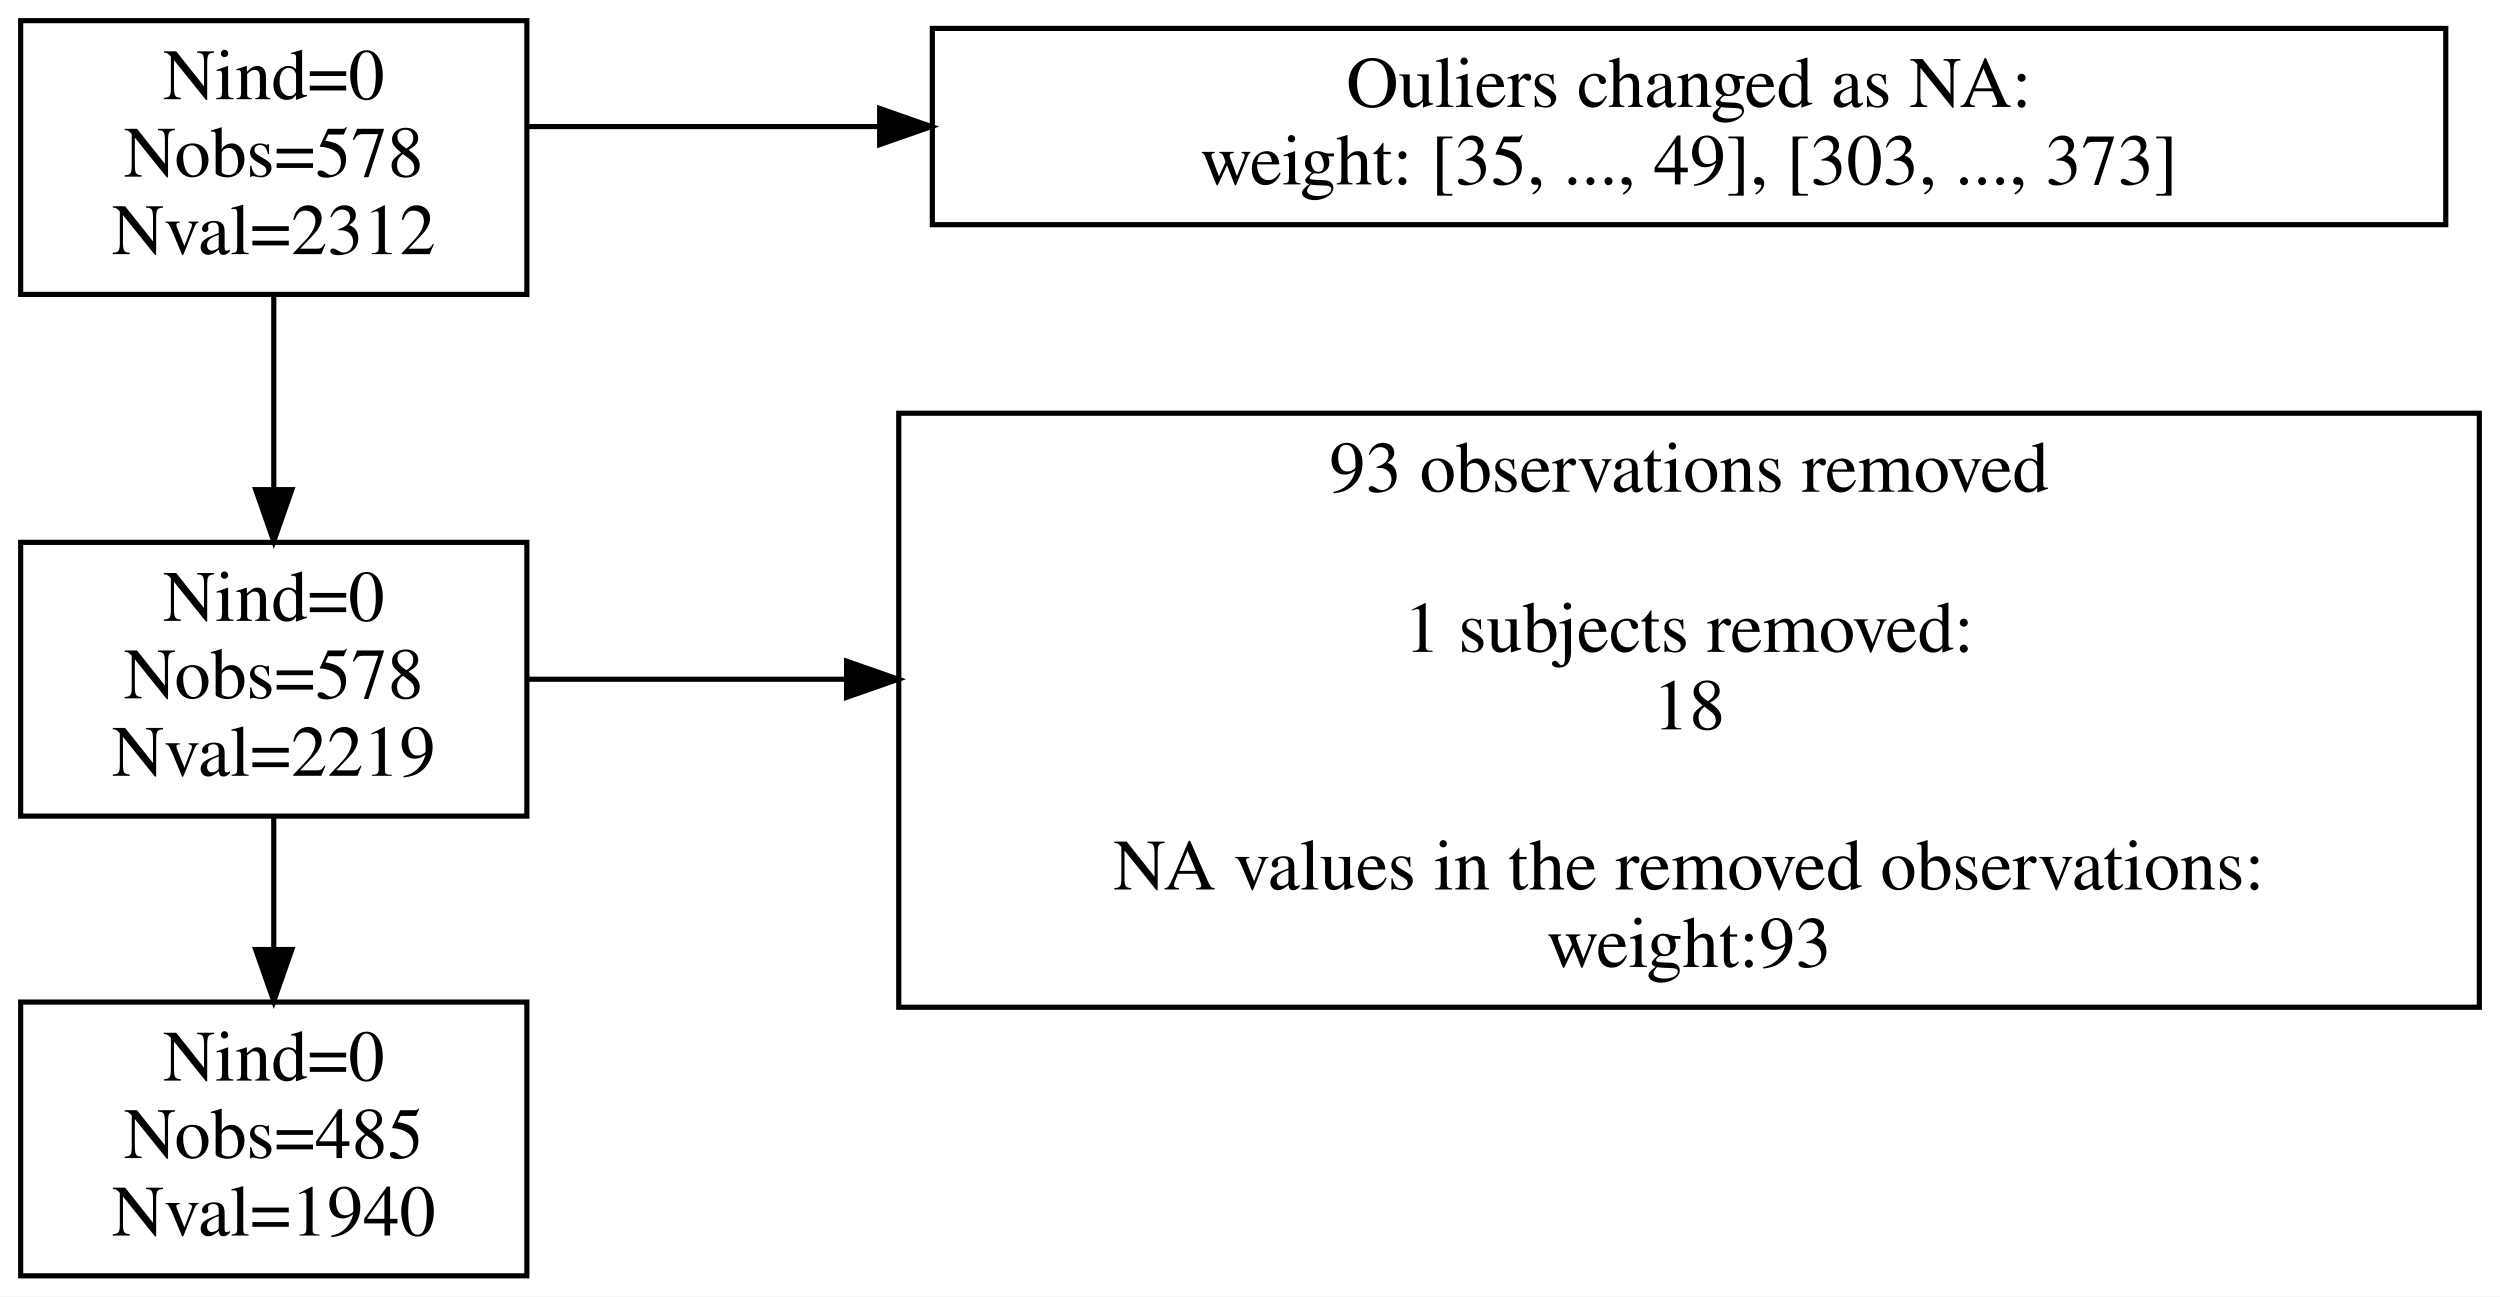
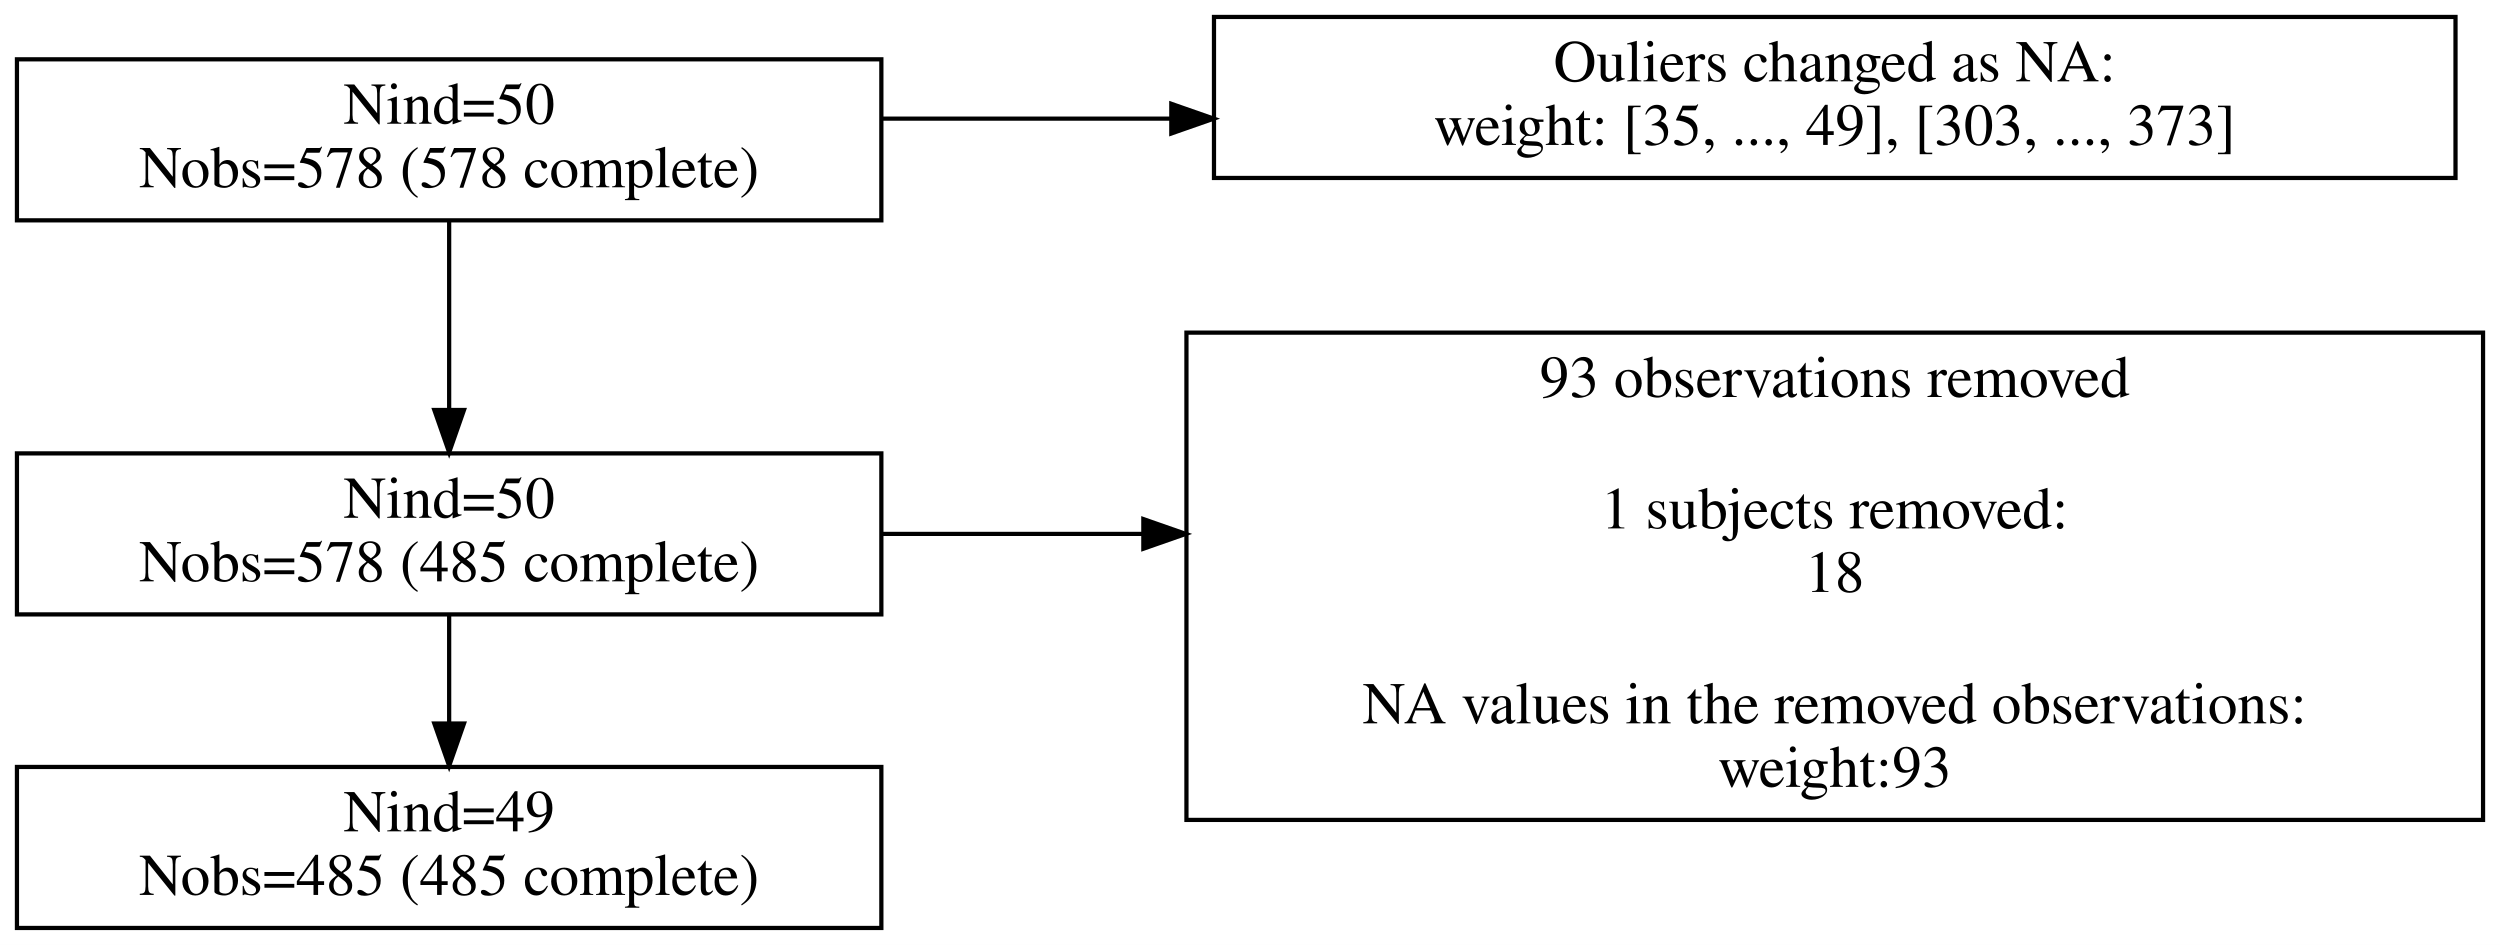
- <svg xmlns="http://www.w3.org/2000/svg" width="484pt" height="251pt" viewBox="0.00 0.00 484.00 251.00">
-   <g id="graph0" class="graph" transform="scale(1 1) rotate(0) translate(4 247)">
-     <polygon fill="white" stroke="transparent" points="-4,4 -4,-247 480,-247 480,4 -4,4" />
+ <svg xmlns="http://www.w3.org/2000/svg" width="590pt" height="223pt" viewBox="0.00 0.00 590.00 223.00">
+   <g id="graph0" class="graph" transform="scale(1 1) rotate(0) translate(4 219)">
+     <polygon fill="white" stroke="transparent" points="-4,4 -4,-219 586,-219 586,4 -4,4" />
    <g id="node1" class="node">
-       <polygon fill="none" stroke="black" points="98,-243 0,-243 0,-190 98,-190 98,-243" />
-       <text text-anchor="middle" x="49" y="-227.8" font-family="Times,serif" font-size="14.00">Nind=0</text>
-       <text text-anchor="middle" x="49" y="-212.8" font-family="Times,serif" font-size="14.00">Nobs=578</text>
-       <text text-anchor="middle" x="49" y="-197.8" font-family="Times,serif" font-size="14.00">Nval=2312</text>
+       <polygon fill="none" stroke="black" points="204,-205 0,-205 0,-167 204,-167 204,-205" />
+       <text text-anchor="middle" x="102" y="-189.8" font-family="Times,serif" font-size="14.00">Nind=50</text>
+       <text text-anchor="middle" x="102" y="-174.8" font-family="Times,serif" font-size="14.00">Nobs=578 (578 complete)</text>
    </g>
    <g id="node2" class="node">
-       <polygon fill="none" stroke="black" points="98,-142 0,-142 0,-89 98,-89 98,-142" />
-       <text text-anchor="middle" x="49" y="-126.8" font-family="Times,serif" font-size="14.00">Nind=0</text>
-       <text text-anchor="middle" x="49" y="-111.8" font-family="Times,serif" font-size="14.00">Nobs=578</text>
-       <text text-anchor="middle" x="49" y="-96.8" font-family="Times,serif" font-size="14.00">Nval=2219</text>
+       <polygon fill="none" stroke="black" points="204,-112 0,-112 0,-74 204,-74 204,-112" />
+       <text text-anchor="middle" x="102" y="-96.8" font-family="Times,serif" font-size="14.00">Nind=50</text>
+       <text text-anchor="middle" x="102" y="-81.8" font-family="Times,serif" font-size="14.00">Nobs=578 (485 complete)</text>
    </g>
    <g id="edge1" class="edge">
-       <path fill="none" stroke="black" d="M49,-189.96C49,-189.96 49,-152.21 49,-152.21" />
-       <polygon fill="black" stroke="black" points="52.5,-152.21 49,-142.21 45.5,-152.21 52.5,-152.21" />
+       <path fill="none" stroke="black" d="M102,-166.73C102,-166.73 102,-122.24 102,-122.24" />
+       <polygon fill="black" stroke="black" points="105.5,-122.24 102,-112.24 98.5,-122.25 105.5,-122.24" />
    </g>
    <g id="node4" class="node">
-       <polygon fill="none" stroke="black" points="469.5,-241.5 176.5,-241.5 176.5,-203.5 469.5,-203.5 469.5,-241.5" />
-       <text text-anchor="middle" x="323" y="-226.3" font-family="Times,serif" font-size="14.00">Ouliers changed as NA:</text>
-       <text text-anchor="middle" x="323" y="-211.3" font-family="Times,serif" font-size="14.00">	weight: [35, ..., 49], [303, ..., 373]</text>
+       <polygon fill="none" stroke="black" points="575.5,-215 282.5,-215 282.5,-177 575.5,-177 575.5,-215" />
+       <text text-anchor="middle" x="429" y="-199.8" font-family="Times,serif" font-size="14.00">Ouliers changed as NA:</text>
+       <text text-anchor="middle" x="429" y="-184.8" font-family="Times,serif" font-size="14.00">	weight: [35, ..., 49], [303, ..., 373]</text>
    </g>
    <g id="edge4" class="edge">
-       <path fill="none" stroke="black" d="M98.3,-222.5C98.3,-222.5 166.3,-222.5 166.3,-222.5" />
-       <polygon fill="black" stroke="black" points="166.3,-226 176.3,-222.5 166.3,-219 166.3,-226" />
+       <path fill="none" stroke="black" d="M204.12,-191C204.12,-191 272.43,-191 272.43,-191" />
+       <polygon fill="black" stroke="black" points="272.43,-194.5 282.43,-191 272.43,-187.5 272.43,-194.5" />
    </g>
    <g id="node3" class="node">
-       <polygon fill="none" stroke="black" points="98,-53 0,-53 0,0 98,0 98,-53" />
-       <text text-anchor="middle" x="49" y="-37.8" font-family="Times,serif" font-size="14.00">Nind=0</text>
-       <text text-anchor="middle" x="49" y="-22.8" font-family="Times,serif" font-size="14.00">Nobs=485</text>
-       <text text-anchor="middle" x="49" y="-7.8" font-family="Times,serif" font-size="14.00">Nval=1940</text>
+       <polygon fill="none" stroke="black" points="204,-38 0,-38 0,0 204,0 204,-38" />
+       <text text-anchor="middle" x="102" y="-22.8" font-family="Times,serif" font-size="14.00">Nind=49</text>
+       <text text-anchor="middle" x="102" y="-7.8" font-family="Times,serif" font-size="14.00">Nobs=485 (485 complete)</text>
    </g>
    <g id="edge2" class="edge">
-       <path fill="none" stroke="black" d="M49,-88.8C49,-88.8 49,-63.18 49,-63.18" />
-       <polygon fill="black" stroke="black" points="52.5,-63.18 49,-53.18 45.5,-63.18 52.5,-63.18" />
+       <path fill="none" stroke="black" d="M102,-73.94C102,-73.94 102,-48.25 102,-48.25" />
+       <polygon fill="black" stroke="black" points="105.5,-48.25 102,-38.25 98.5,-48.25 105.5,-48.25" />
    </g>
    <g id="node5" class="node">
-       <polygon fill="none" stroke="black" points="476,-167 170,-167 170,-52 476,-52 476,-167" />
-       <text text-anchor="middle" x="323" y="-151.8" font-family="Times,serif" font-size="14.00">93 observations removed</text>
-       <text text-anchor="middle" x="323" y="-120.8" font-family="Times,serif" font-size="14.00">1 subjects removed:</text>
-       <text text-anchor="middle" x="323" y="-105.8" font-family="Times,serif" font-size="14.00">18</text>
-       <text text-anchor="middle" x="323" y="-74.8" font-family="Times,serif" font-size="14.00">NA values in the removed observations: </text>
-       <text text-anchor="middle" x="323" y="-59.8" font-family="Times,serif" font-size="14.00">weight:93</text>
+       <polygon fill="none" stroke="black" points="582,-140.5 276,-140.5 276,-25.5 582,-25.5 582,-140.5" />
+       <text text-anchor="middle" x="429" y="-125.3" font-family="Times,serif" font-size="14.00">93 observations removed</text>
+       <text text-anchor="middle" x="429" y="-94.3" font-family="Times,serif" font-size="14.00">1 subjects removed:</text>
+       <text text-anchor="middle" x="429" y="-79.3" font-family="Times,serif" font-size="14.00">18</text>
+       <text text-anchor="middle" x="429" y="-48.3" font-family="Times,serif" font-size="14.00">NA values in the removed observations: </text>
+       <text text-anchor="middle" x="429" y="-33.3" font-family="Times,serif" font-size="14.00">weight:93</text>
    </g>
    <g id="edge5" class="edge">
-       <path fill="none" stroke="black" d="M98.3,-115.5C98.3,-115.5 159.89,-115.5 159.89,-115.5" />
-       <polygon fill="black" stroke="black" points="159.89,-119 169.89,-115.5 159.89,-112 159.89,-119" />
+       <path fill="none" stroke="black" d="M204.12,-93C204.12,-93 265.83,-93 265.83,-93" />
+       <polygon fill="black" stroke="black" points="265.83,-96.5 275.83,-93 265.83,-89.5 265.83,-96.5" />
    </g>
  </g>
</svg>
